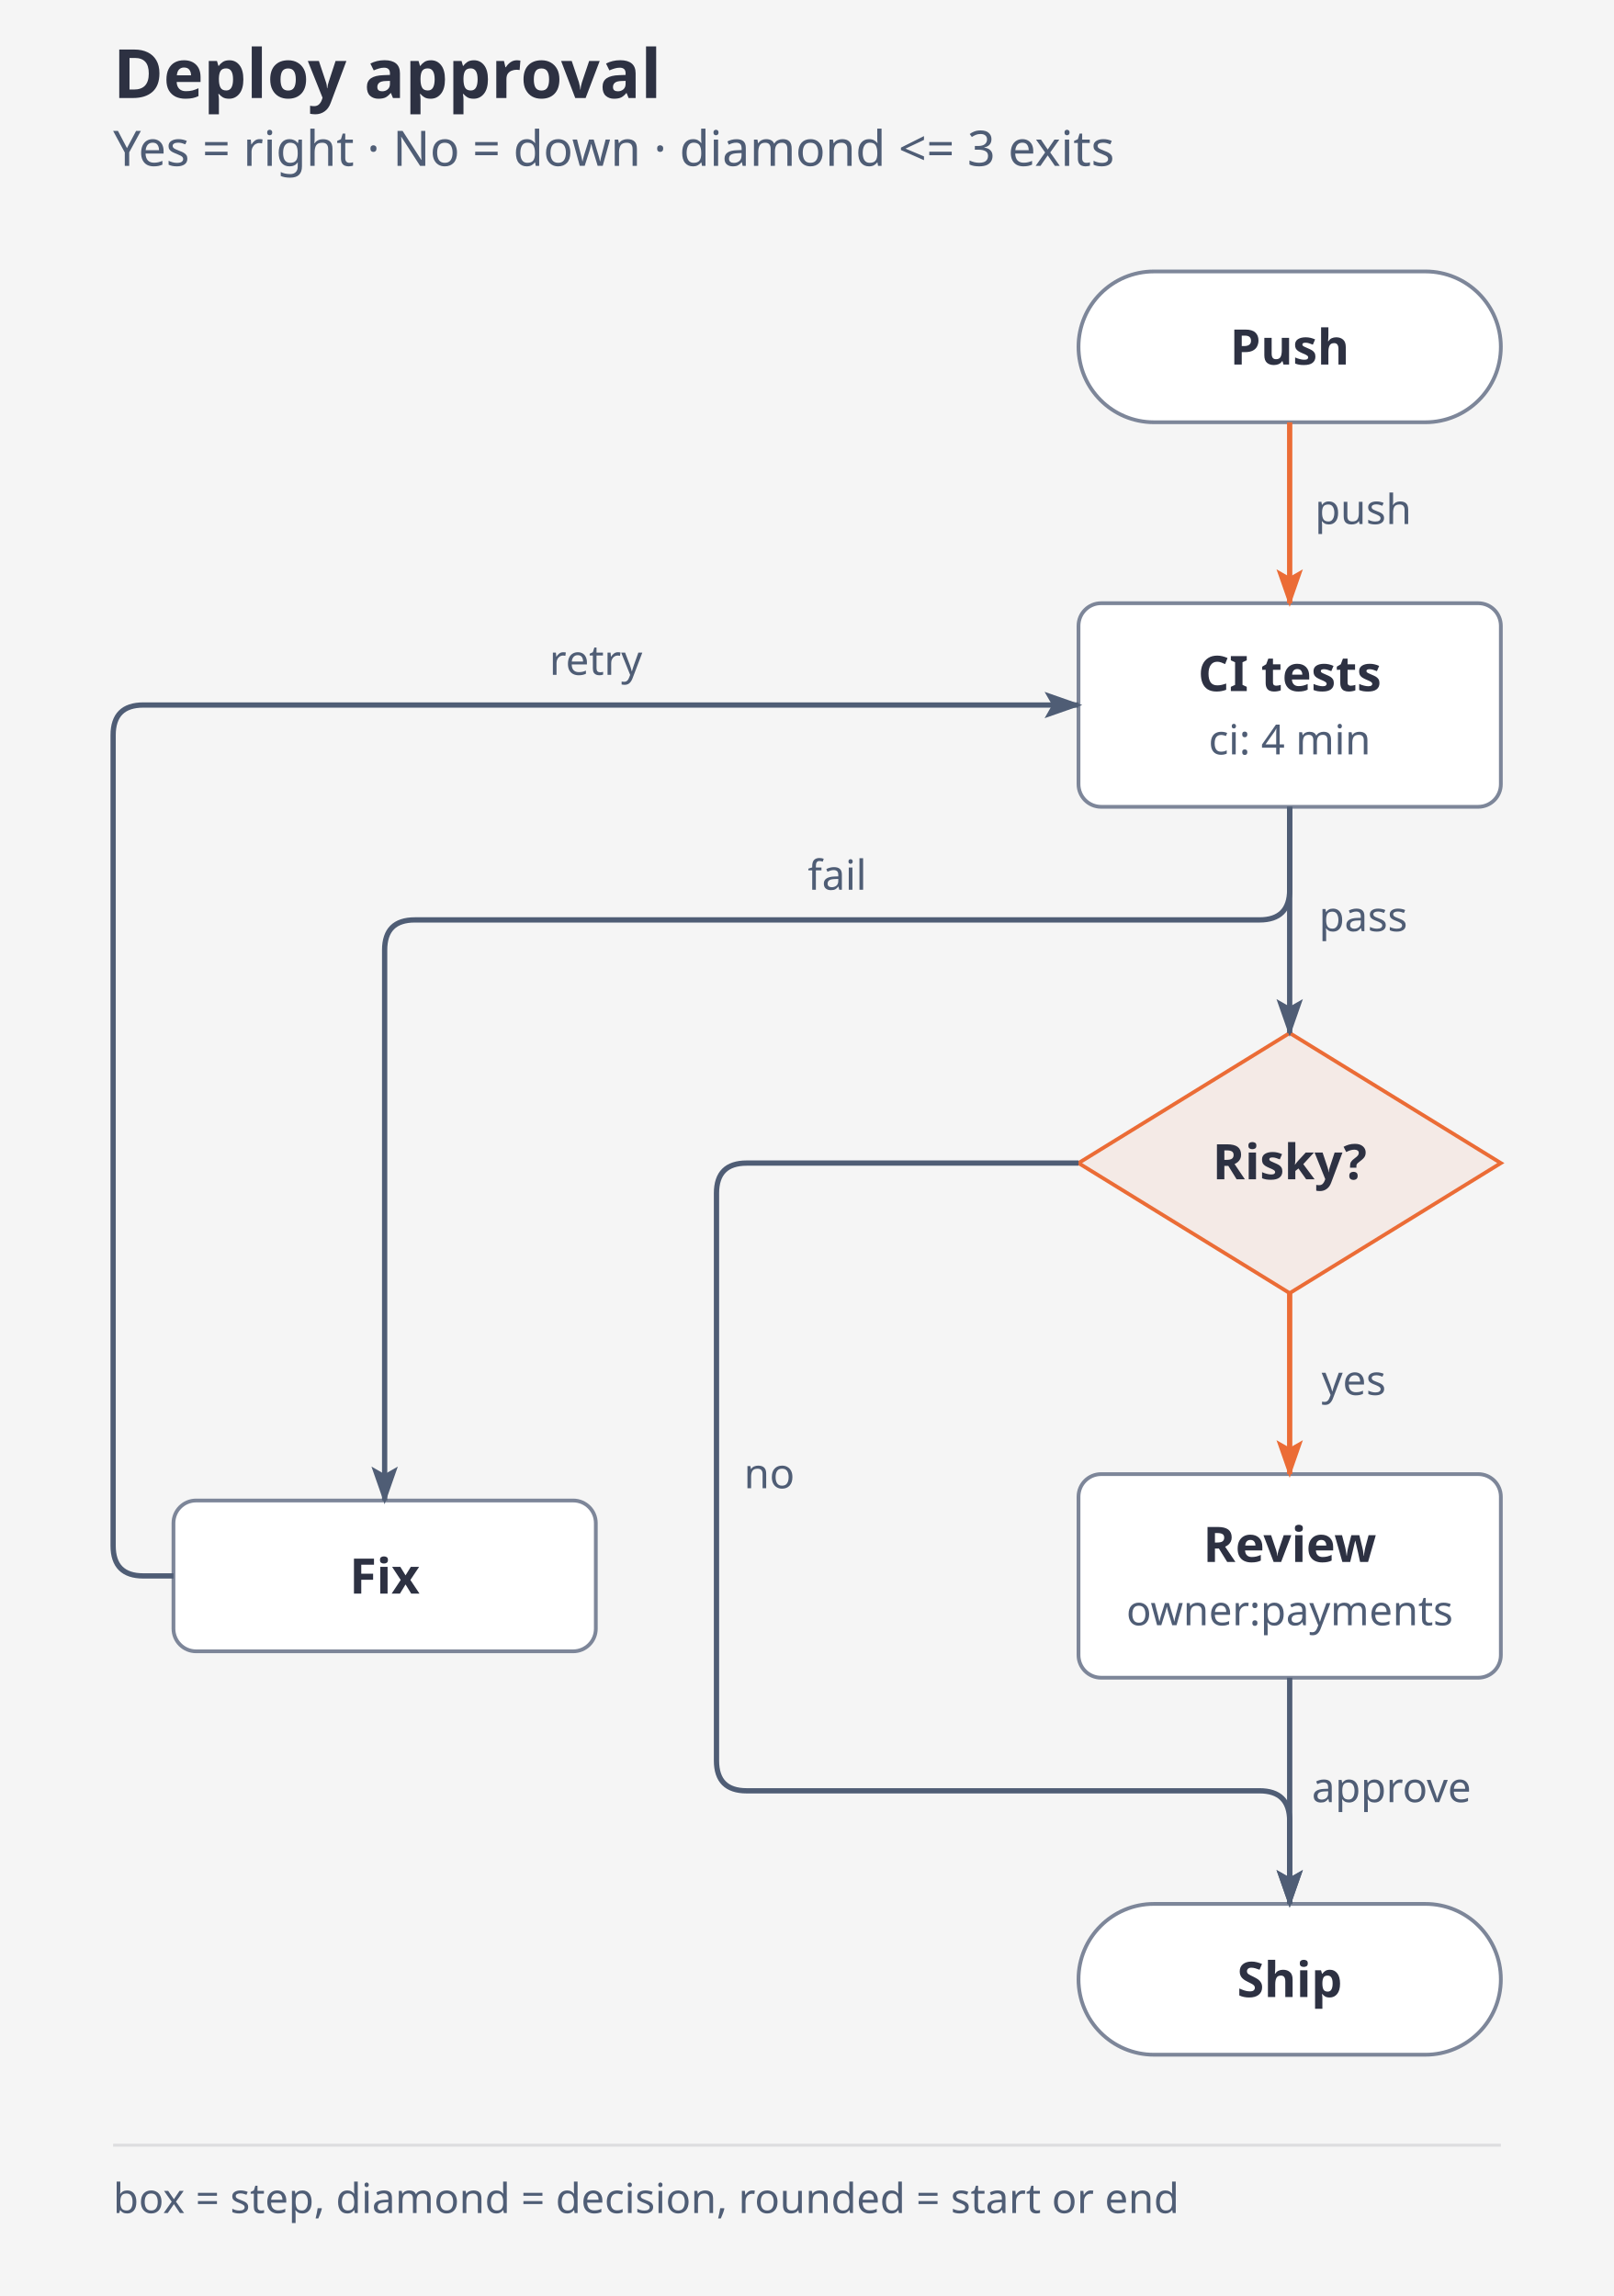
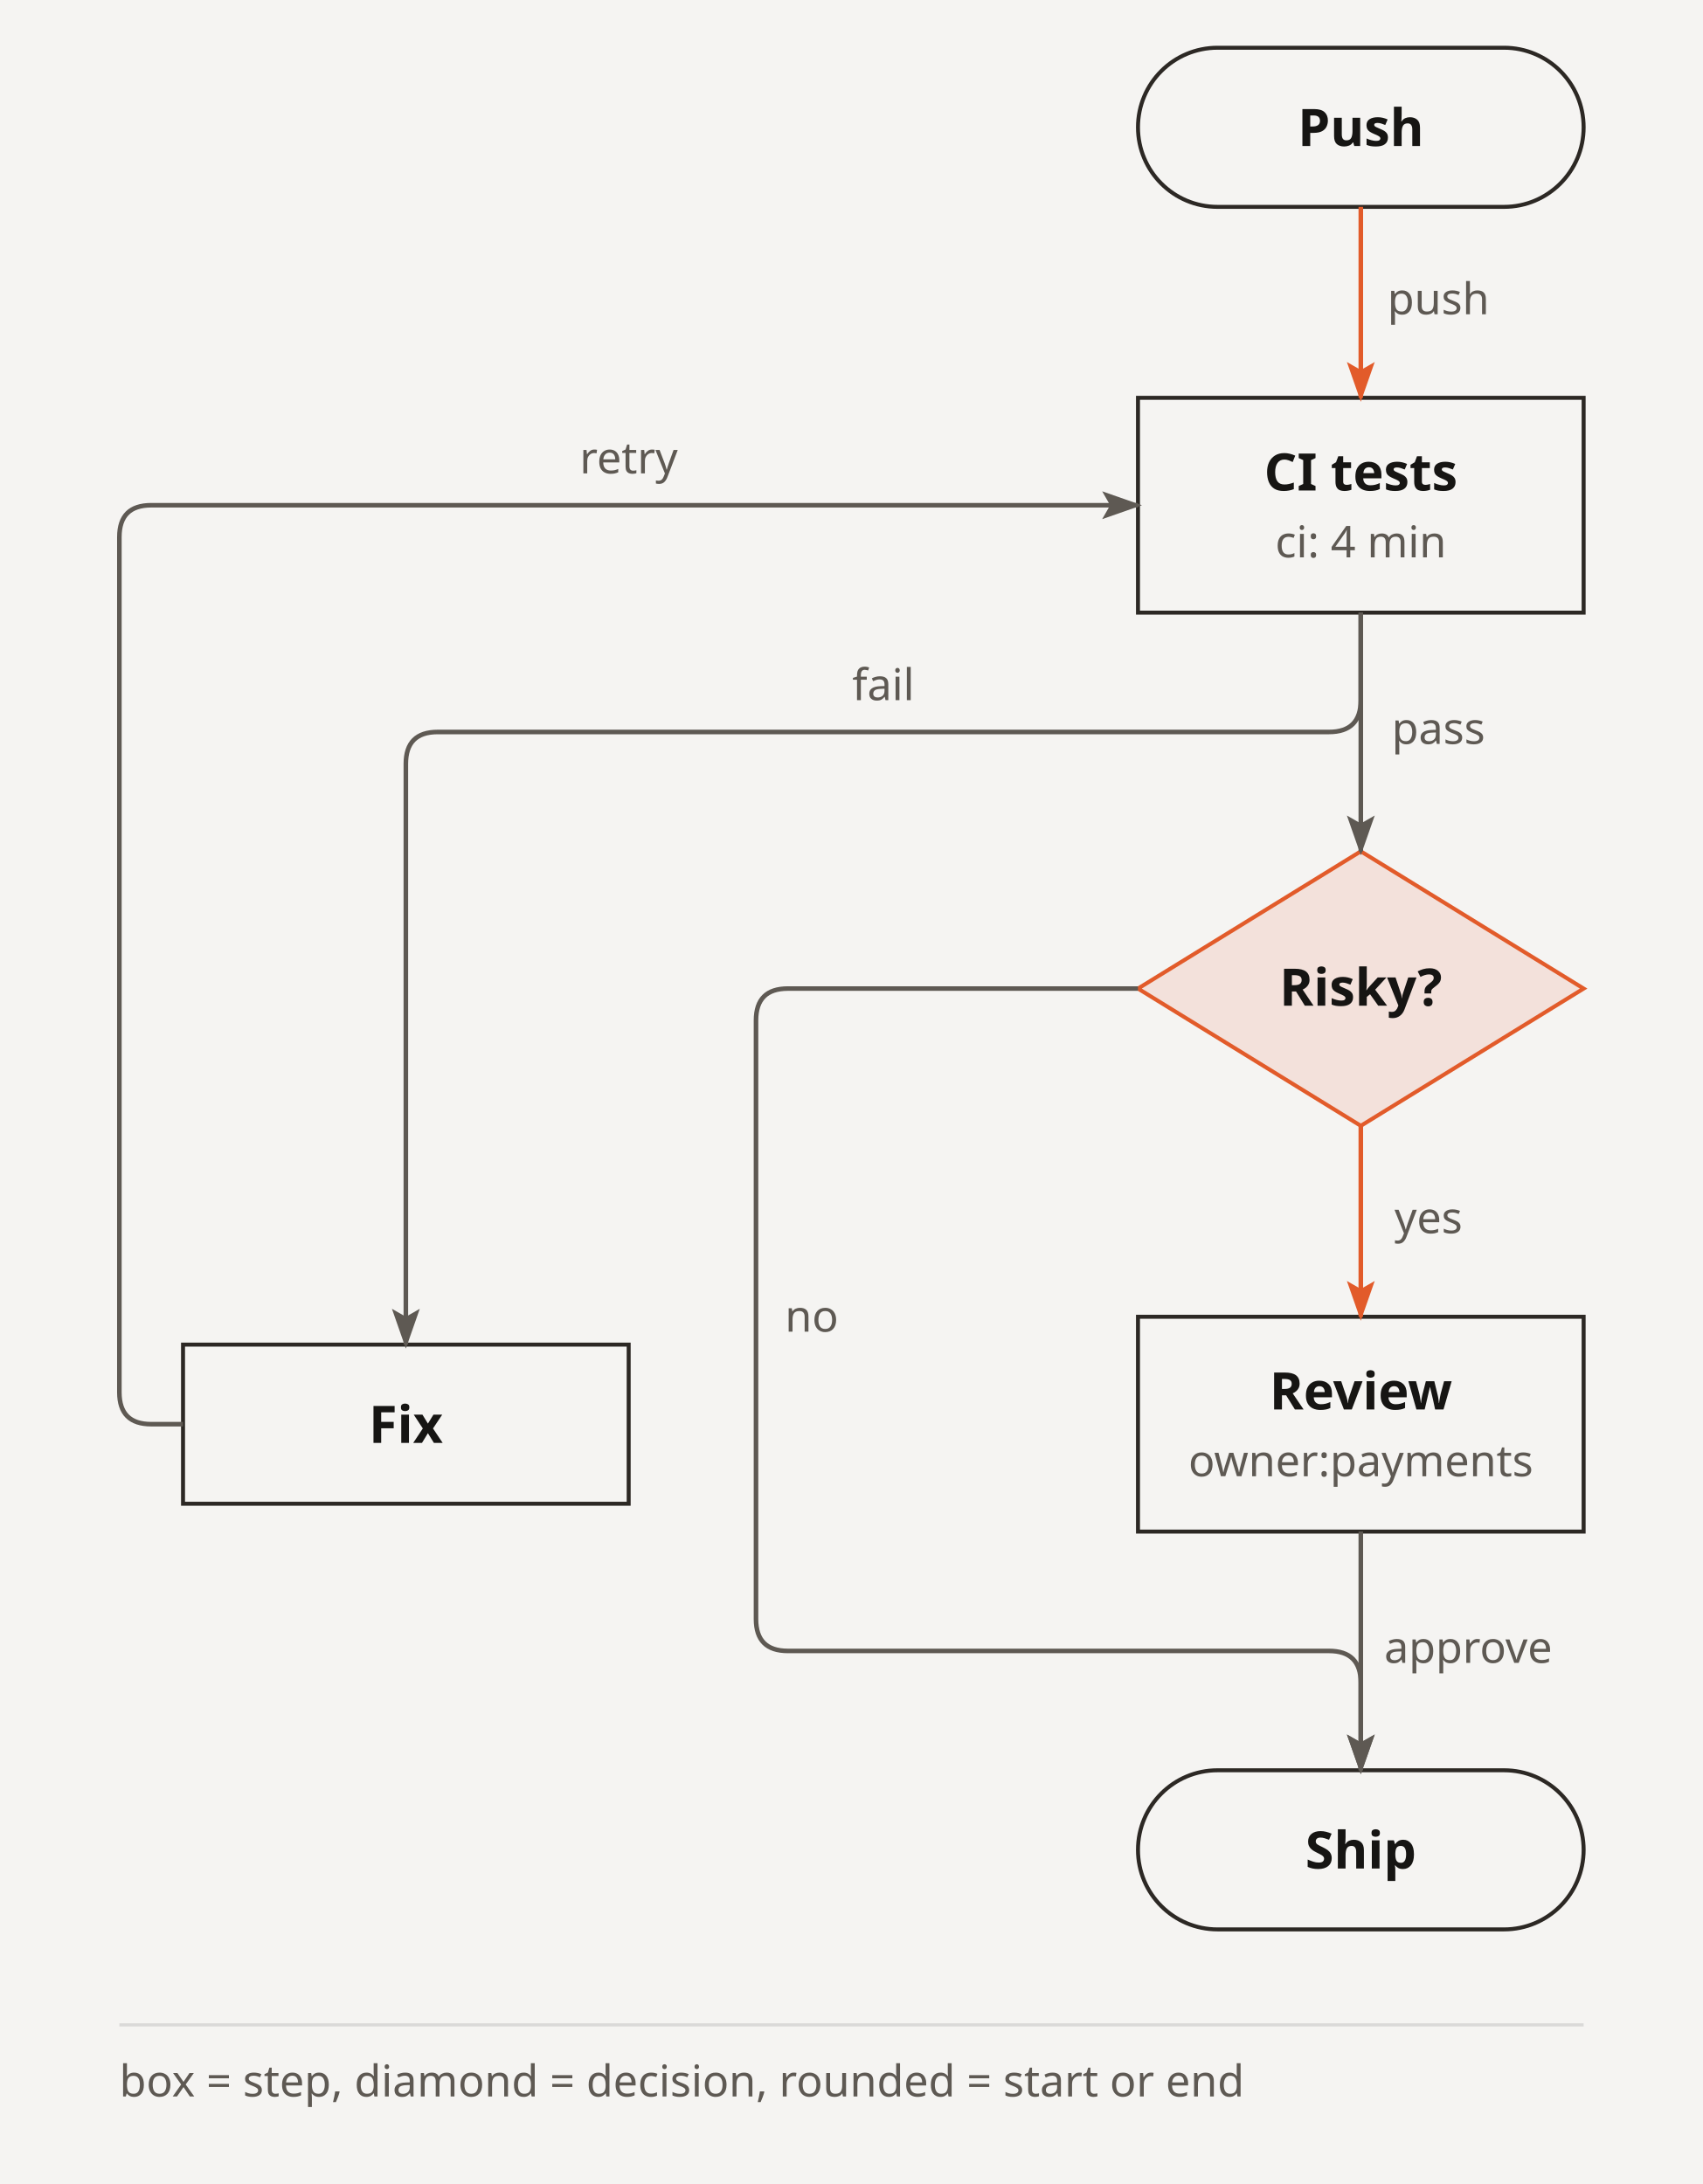
- <svg xmlns="http://www.w3.org/2000/svg" role="graphics-document" aria-roledescription="flow diagram" data-legibility="all" viewBox="0 0 428 609" width="428">
-   <rect width="428" height="609" fill="#f5f5f5" aria-hidden="true" />
+ <svg xmlns="http://www.w3.org/2000/svg" role="graphics-document" aria-roledescription="flow diagram" data-legibility="all" viewBox="0 66 428 549" width="428">
+   <rect width="428" height="615" fill="#f5f4f2" aria-hidden="true" />
  <defs>
    <marker id="a" markerWidth="10" markerHeight="7" refX="9" refY="3.5" orient="auto" markerUnits="userSpaceOnUse">
-       <polygon points="0 0,10 3.5,0 7,2 3.5" fill="#4f5d75" />
+       <polygon points="0 0,10 3.5,0 7,2 3.5" fill="#5e5953" />
    </marker>
    <marker id="aa" markerWidth="10" markerHeight="7" refX="9" refY="3.5" orient="auto" markerUnits="userSpaceOnUse">
-       <polygon points="0 0,10 3.5,0 7,2 3.5" fill="#eb6c36" />
+       <polygon points="0 0,10 3.5,0 7,2 3.5" fill="#e25b2a" />
    </marker>
    <marker id="al" markerWidth="10" markerHeight="7" refX="9" refY="3.5" orient="auto" markerUnits="userSpaceOnUse">
-       <polygon points="0 0,10 3.5,0 7,2 3.5" fill="#2e5aa8" />
+       <polygon points="0 0,10 3.5,0 7,2 3.5" fill="#3a3530" />
    </marker>
    <marker id="ar" markerWidth="10" markerHeight="7" refX="9" refY="3.5" orient="auto" markerUnits="userSpaceOnUse">
-       <polygon points="0 0,10 3.5,0 7,2 3.5" fill="#636c82" />
+       <polygon points="0 0,10 3.5,0 7,2 3.5" fill="#8c867e" />
    </marker>
  </defs>
-   <text x="30" y="26" font-size="18" font-weight="600" font-family="system-ui, 'Segoe UI', sans-serif" fill="#2d3142">Deploy approval</text>
-   <text x="30" y="44" font-size="13" font-family="system-ui, 'Segoe UI', sans-serif" fill="#4f5d75">Yes = right · No = down · diamond &lt;= 3 exits</text>
-   <rect x="286" y="72" width="112" height="40" rx="20" fill="#f5f5f5" aria-hidden="true" />
-   <rect x="286" y="72" width="112" height="40" rx="20" fill="#ffffff" stroke="#7d8699" data-node="start" data-label="Push" role="graphics-symbol" aria-roledescription="start or end" aria-label="Push" />
-   <text x="342" y="96.7" font-size="13" font-weight="600" font-family="system-ui, 'Segoe UI', sans-serif" fill="#2d3142" text-anchor="middle" aria-hidden="true">Push</text>
-   <rect x="286" y="160" width="112" height="54" rx="6" fill="#f5f5f5" aria-hidden="true" />
-   <rect x="286" y="160" width="112" height="54" rx="6" fill="#ffffff" stroke="#7d8699" data-node="tests" data-label="CI tests" role="graphics-symbol" aria-roledescription="box" aria-label="CI tests, ci: 4 min" />
-   <text x="342" y="183.3" font-size="13" font-weight="600" font-family="system-ui, 'Segoe UI', sans-serif" fill="#2d3142" text-anchor="middle" aria-hidden="true">CI tests</text>
-   <text x="342" y="200.1" font-size="11" font-family="system-ui, 'Segoe UI', sans-serif" fill="#4f5d75" text-anchor="middle" aria-hidden="true">ci: 4 min</text>
-   <polygon points="342,274 398,308.5 342,343 286,308.5" fill="#f5f5f5" aria-hidden="true" />
-   <polygon points="342,274 398,308.5 342,343 286,308.5" fill="rgba(235,108,54,0.08)" stroke="#eb6c36" data-node="risk?" data-label="Risky?" data-cx="342" data-cy="308.5" role="graphics-symbol" aria-roledescription="decision" aria-label="Risky?" />
-   <text x="342" y="312.8" font-size="13" font-weight="600" font-family="system-ui, 'Segoe UI', sans-serif" fill="#2d3142" text-anchor="middle" aria-hidden="true">Risky?</text>
-   <rect x="46" y="398" width="112" height="40" rx="6" fill="#f5f5f5" aria-hidden="true" />
-   <rect x="46" y="398" width="112" height="40" rx="6" fill="#ffffff" stroke="#7d8699" data-node="fix" data-label="Fix" role="graphics-symbol" aria-roledescription="box" aria-label="Fix" />
-   <text x="102" y="422.7" font-size="13" font-weight="600" font-family="system-ui, 'Segoe UI', sans-serif" fill="#2d3142" text-anchor="middle" aria-hidden="true">Fix</text>
-   <rect x="286" y="391" width="112" height="54" rx="6" fill="#f5f5f5" aria-hidden="true" />
-   <rect x="286" y="391" width="112" height="54" rx="6" fill="#ffffff" stroke="#7d8699" data-node="review" data-label="Review" role="graphics-symbol" aria-roledescription="box" aria-label="Review, owner:payments" />
-   <text x="342" y="414.3" font-size="13" font-weight="600" font-family="system-ui, 'Segoe UI', sans-serif" fill="#2d3142" text-anchor="middle" aria-hidden="true">Review</text>
-   <text x="342" y="431.1" font-size="11" font-family="system-ui, 'Segoe UI', sans-serif" fill="#4f5d75" text-anchor="middle" aria-hidden="true">owner:payments</text>
-   <rect x="286" y="505" width="112" height="40" rx="20" fill="#f5f5f5" aria-hidden="true" />
-   <rect x="286" y="505" width="112" height="40" rx="20" fill="#ffffff" stroke="#7d8699" data-node="ship" data-label="Ship" role="graphics-symbol" aria-roledescription="start or end" aria-label="Ship" />
-   <text x="342" y="529.7" font-size="13" font-weight="600" font-family="system-ui, 'Segoe UI', sans-serif" fill="#2d3142" text-anchor="middle" aria-hidden="true">Ship</text>
-   <path d="M342,112 L342,160" fill="none" stroke="#eb6c36" stroke-width="1.4" marker-end="url(#aa)" data-from="start" data-to="tests" data-label="push" data-id="start-&gt;tests:push" data-from-port="s" data-to-port="n" role="graphics-symbol" aria-roledescription="arrow" aria-label="Push to CI tests: push" />
-   <path d="M342,214 L342,274" fill="none" stroke="#4f5d75" stroke-width="1.4" marker-end="url(#a)" data-from="tests" data-to="risk?" data-label="pass" data-id="tests-&gt;risk?:pass" data-from-port="s" data-to-port="n" role="graphics-symbol" aria-roledescription="arrow" aria-label="CI tests to Risky?: pass" />
-   <path d="M342,214 L342,236 Q342,244 334,244 L110,244 Q102,244 102,252 L102,398" fill="none" stroke="#4f5d75" stroke-width="1.4" marker-end="url(#a)" data-from="tests" data-to="fix" data-label="fail" data-id="tests-&gt;fix:fail" data-from-port="s" data-to-port="n" role="graphics-symbol" aria-roledescription="arrow" aria-label="CI tests to Fix: fail" />
-   <path d="M342,343 L342,391" fill="none" stroke="#eb6c36" stroke-width="1.4" marker-end="url(#aa)" data-from="risk?" data-to="review" data-label="yes" data-id="risk?-&gt;review:yes" data-from-port="s" data-to-port="n" role="graphics-symbol" aria-roledescription="arrow" aria-label="Risky? to Review: yes" />
-   <path d="M286,308.5 L198,308.5 Q190,308.5 190,316.5 L190,467 Q190,475 198,475 L334,475 Q342,475 342,483 L342,505" fill="none" stroke="#4f5d75" stroke-width="1.4" marker-end="url(#a)" data-from="risk?" data-to="ship" data-label="no" data-id="risk?-&gt;ship:no" data-from-port="w" data-to-port="n" role="graphics-symbol" aria-roledescription="arrow" aria-label="Risky? to Ship: no" />
-   <path d="M46,418 L38,418 Q30,418 30,410 L30,195 Q30,187 38,187 L286,187" fill="none" stroke="#4f5d75" stroke-width="1.4" marker-end="url(#a)" data-from="fix" data-to="tests" data-label="retry" data-id="fix-&gt;tests:retry" data-from-port="w" data-to-port="w" role="graphics-symbol" aria-roledescription="arrow" aria-label="Fix to CI tests: retry" />
-   <path d="M342,445 L342,505" fill="none" stroke="#4f5d75" stroke-width="1.4" marker-end="url(#a)" data-from="review" data-to="ship" data-label="approve" data-id="review-&gt;ship:approve" data-from-port="s" data-to-port="n" role="graphics-symbol" aria-roledescription="arrow" aria-label="Review to Ship: approve" />
-   <rect x="346" y="127" width="31" height="16" rx="2" fill="#f5f5f5" aria-hidden="true" />
-   <text x="361.5" y="139" font-size="11" font-family="system-ui, 'Segoe UI', sans-serif" fill="#4f5d75" text-anchor="middle" aria-hidden="true">push</text>
-   <rect x="346" y="235" width="31" height="16" rx="2" fill="#f5f5f5" aria-hidden="true" />
-   <text x="361.5" y="247" font-size="11" font-family="system-ui, 'Segoe UI', sans-serif" fill="#4f5d75" text-anchor="middle" aria-hidden="true">pass</text>
-   <rect x="210" y="224" width="24" height="16" rx="2" fill="#f5f5f5" aria-hidden="true" />
-   <text x="222" y="236" font-size="11" font-family="system-ui, 'Segoe UI', sans-serif" fill="#4f5d75" text-anchor="middle" aria-hidden="true">fail</text>
-   <rect x="346" y="358" width="26" height="16" rx="2" fill="#f5f5f5" aria-hidden="true" />
-   <text x="359" y="370" font-size="11" font-family="system-ui, 'Segoe UI', sans-serif" fill="#4f5d75" text-anchor="middle" aria-hidden="true">yes</text>
-   <rect x="194" y="382.75" width="20" height="16" rx="2" fill="#f5f5f5" aria-hidden="true" />
-   <text x="204" y="394.75" font-size="11" font-family="system-ui, 'Segoe UI', sans-serif" fill="#4f5d75" text-anchor="middle" aria-hidden="true">no</text>
-   <rect x="143" y="167" width="30" height="16" rx="2" fill="#f5f5f5" aria-hidden="true" />
-   <text x="158" y="179" font-size="11" font-family="system-ui, 'Segoe UI', sans-serif" fill="#4f5d75" text-anchor="middle" aria-hidden="true">retry</text>
-   <rect x="346" y="466" width="46" height="16" rx="2" fill="#f5f5f5" aria-hidden="true" />
-   <text x="369" y="478" font-size="11" font-family="system-ui, 'Segoe UI', sans-serif" fill="#4f5d75" text-anchor="middle" aria-hidden="true">approve</text>
-   <line x1="30" y1="569" x2="398" y2="569" stroke="rgba(45,49,66,0.12)" stroke-width=".8" aria-hidden="true" />
-   <text x="30" y="587" font-size="11" font-family="system-ui, 'Segoe UI', sans-serif" fill="#4f5d75">box = step, diamond = decision, rounded = start or end</text>
+   <text x="30" y="30" font-size="22" font-weight="500" font-family="system-ui, 'Segoe UI', sans-serif" fill="#161513" data-size-from="stylesheet 'site', rule 'figure::title'">Deploy approval</text>
+   <text x="30" y="50" font-size="14" font-family="system-ui, 'Segoe UI', sans-serif" fill="#5e5953" data-size-from="stylesheet 'site', rule 'figure::sub'">Yes = right · No = down · diamond &lt;= 3 exits</text>
+   <rect x="286" y="78" width="112" height="40" rx="20" fill="#f5f4f2" aria-hidden="true" />
+   <rect x="286" y="78" width="112" height="40" rx="20" fill="#f5f4f2" stroke="#2c2824" stroke-width="1" data-node="start" data-label="Push" role="graphics-symbol" aria-roledescription="start or end" aria-label="Push" />
+   <text x="342" y="102.7" font-size="13" font-weight="600" font-family="system-ui, 'Segoe UI', sans-serif" fill="#161513" text-anchor="middle" aria-hidden="true">Push</text>
+   <rect x="286" y="166" width="112" height="54" rx="0" fill="#f5f4f2" aria-hidden="true" />
+   <rect x="286" y="166" width="112" height="54" rx="0" fill="#f5f4f2" stroke="#2c2824" stroke-width="1" data-node="tests" data-label="CI tests" role="graphics-symbol" aria-roledescription="box" aria-label="CI tests, ci: 4 min" />
+   <text x="342" y="189.3" font-size="13" font-weight="600" font-family="system-ui, 'Segoe UI', sans-serif" fill="#161513" text-anchor="middle" aria-hidden="true">CI tests</text>
+   <text x="342" y="206.1" font-size="11" font-family="system-ui, 'Segoe UI', sans-serif" fill="#5e5953" text-anchor="middle" aria-hidden="true">ci: 4 min</text>
+   <polygon points="342,280 398,314.5 342,349 286,314.5" fill="#f5f4f2" aria-hidden="true" />
+   <polygon points="342,280 398,314.5 342,349 286,314.5" fill="rgba(226,91,42,0.12)" stroke="#e25b2a" stroke-width="1" data-node="risk?" data-label="Risky?" data-cx="342" data-cy="314.5" role="graphics-symbol" aria-roledescription="decision" aria-label="Risky?" />
+   <text x="342" y="318.8" font-size="13" font-weight="600" font-family="system-ui, 'Segoe UI', sans-serif" fill="#161513" text-anchor="middle" aria-hidden="true">Risky?</text>
+   <rect x="46" y="404" width="112" height="40" rx="0" fill="#f5f4f2" aria-hidden="true" />
+   <rect x="46" y="404" width="112" height="40" rx="0" fill="#f5f4f2" stroke="#2c2824" stroke-width="1" data-node="fix" data-label="Fix" role="graphics-symbol" aria-roledescription="box" aria-label="Fix" />
+   <text x="102" y="428.7" font-size="13" font-weight="600" font-family="system-ui, 'Segoe UI', sans-serif" fill="#161513" text-anchor="middle" aria-hidden="true">Fix</text>
+   <rect x="286" y="397" width="112" height="54" rx="0" fill="#f5f4f2" aria-hidden="true" />
+   <rect x="286" y="397" width="112" height="54" rx="0" fill="#f5f4f2" stroke="#2c2824" stroke-width="1" data-node="review" data-label="Review" role="graphics-symbol" aria-roledescription="box" aria-label="Review, owner:payments" />
+   <text x="342" y="420.3" font-size="13" font-weight="600" font-family="system-ui, 'Segoe UI', sans-serif" fill="#161513" text-anchor="middle" aria-hidden="true">Review</text>
+   <text x="342" y="437.1" font-size="11" font-family="system-ui, 'Segoe UI', sans-serif" fill="#5e5953" text-anchor="middle" aria-hidden="true">owner:payments</text>
+   <rect x="286" y="511" width="112" height="40" rx="20" fill="#f5f4f2" aria-hidden="true" />
+   <rect x="286" y="511" width="112" height="40" rx="20" fill="#f5f4f2" stroke="#2c2824" stroke-width="1" data-node="ship" data-label="Ship" role="graphics-symbol" aria-roledescription="start or end" aria-label="Ship" />
+   <text x="342" y="535.7" font-size="13" font-weight="600" font-family="system-ui, 'Segoe UI', sans-serif" fill="#161513" text-anchor="middle" aria-hidden="true">Ship</text>
+   <path d="M342,118 L342,166" fill="none" stroke="#e25b2a" stroke-width="1.15" marker-end="url(#aa)" data-from="start" data-to="tests" data-label="push" data-id="start-&gt;tests:push" data-from-port="s" data-to-port="n" role="graphics-symbol" aria-roledescription="arrow" aria-label="Push to CI tests: push" />
+   <path d="M342,220 L342,280" fill="none" stroke="#5e5953" stroke-width="1.15" marker-end="url(#a)" data-from="tests" data-to="risk?" data-label="pass" data-id="tests-&gt;risk?:pass" data-from-port="s" data-to-port="n" role="graphics-symbol" aria-roledescription="arrow" aria-label="CI tests to Risky?: pass" />
+   <path d="M342,220 L342,242 Q342,250 334,250 L110,250 Q102,250 102,258 L102,404" fill="none" stroke="#5e5953" stroke-width="1.15" marker-end="url(#a)" data-from="tests" data-to="fix" data-label="fail" data-id="tests-&gt;fix:fail" data-from-port="s" data-to-port="n" role="graphics-symbol" aria-roledescription="arrow" aria-label="CI tests to Fix: fail" />
+   <path d="M342,349 L342,397" fill="none" stroke="#e25b2a" stroke-width="1.15" marker-end="url(#aa)" data-from="risk?" data-to="review" data-label="yes" data-id="risk?-&gt;review:yes" data-from-port="s" data-to-port="n" role="graphics-symbol" aria-roledescription="arrow" aria-label="Risky? to Review: yes" />
+   <path d="M286,314.5 L198,314.5 Q190,314.5 190,322.5 L190,473 Q190,481 198,481 L334,481 Q342,481 342,489 L342,511" fill="none" stroke="#5e5953" stroke-width="1.15" marker-end="url(#a)" data-from="risk?" data-to="ship" data-label="no" data-id="risk?-&gt;ship:no" data-from-port="w" data-to-port="n" role="graphics-symbol" aria-roledescription="arrow" aria-label="Risky? to Ship: no" />
+   <path d="M46,424 L38,424 Q30,424 30,416 L30,201 Q30,193 38,193 L286,193" fill="none" stroke="#5e5953" stroke-width="1.15" marker-end="url(#a)" data-from="fix" data-to="tests" data-label="retry" data-id="fix-&gt;tests:retry" data-from-port="w" data-to-port="w" role="graphics-symbol" aria-roledescription="arrow" aria-label="Fix to CI tests: retry" />
+   <path d="M342,451 L342,511" fill="none" stroke="#5e5953" stroke-width="1.15" marker-end="url(#a)" data-from="review" data-to="ship" data-label="approve" data-id="review-&gt;ship:approve" data-from-port="s" data-to-port="n" role="graphics-symbol" aria-roledescription="arrow" aria-label="Review to Ship: approve" />
+   <rect x="346" y="133" width="31" height="16" rx="2" fill="#f5f4f2" aria-hidden="true" />
+   <text x="361.5" y="145" font-size="11" font-family="system-ui, 'Segoe UI', sans-serif" fill="#5e5953" text-anchor="middle" aria-hidden="true">push</text>
+   <rect x="346" y="241" width="31" height="16" rx="2" fill="#f5f4f2" aria-hidden="true" />
+   <text x="361.5" y="253" font-size="11" font-family="system-ui, 'Segoe UI', sans-serif" fill="#5e5953" text-anchor="middle" aria-hidden="true">pass</text>
+   <rect x="210" y="230" width="24" height="16" rx="2" fill="#f5f4f2" aria-hidden="true" />
+   <text x="222" y="242" font-size="11" font-family="system-ui, 'Segoe UI', sans-serif" fill="#5e5953" text-anchor="middle" aria-hidden="true">fail</text>
+   <rect x="346" y="364" width="26" height="16" rx="2" fill="#f5f4f2" aria-hidden="true" />
+   <text x="359" y="376" font-size="11" font-family="system-ui, 'Segoe UI', sans-serif" fill="#5e5953" text-anchor="middle" aria-hidden="true">yes</text>
+   <rect x="194" y="388.75" width="20" height="16" rx="2" fill="#f5f4f2" aria-hidden="true" />
+   <text x="204" y="400.75" font-size="11" font-family="system-ui, 'Segoe UI', sans-serif" fill="#5e5953" text-anchor="middle" aria-hidden="true">no</text>
+   <rect x="143" y="173" width="30" height="16" rx="2" fill="#f5f4f2" aria-hidden="true" />
+   <text x="158" y="185" font-size="11" font-family="system-ui, 'Segoe UI', sans-serif" fill="#5e5953" text-anchor="middle" aria-hidden="true">retry</text>
+   <rect x="346" y="472" width="46" height="16" rx="2" fill="#f5f4f2" aria-hidden="true" />
+   <text x="369" y="484" font-size="11" font-family="system-ui, 'Segoe UI', sans-serif" fill="#5e5953" text-anchor="middle" aria-hidden="true">approve</text>
+   <line x1="30" y1="575" x2="398" y2="575" stroke="rgba(22,21,19,0.12)" stroke-width=".8" aria-hidden="true" />
+   <text x="30" y="593" font-size="11" font-family="system-ui, 'Segoe UI', sans-serif" fill="#5e5953">box = step, diamond = decision, rounded = start or end</text>
</svg>
